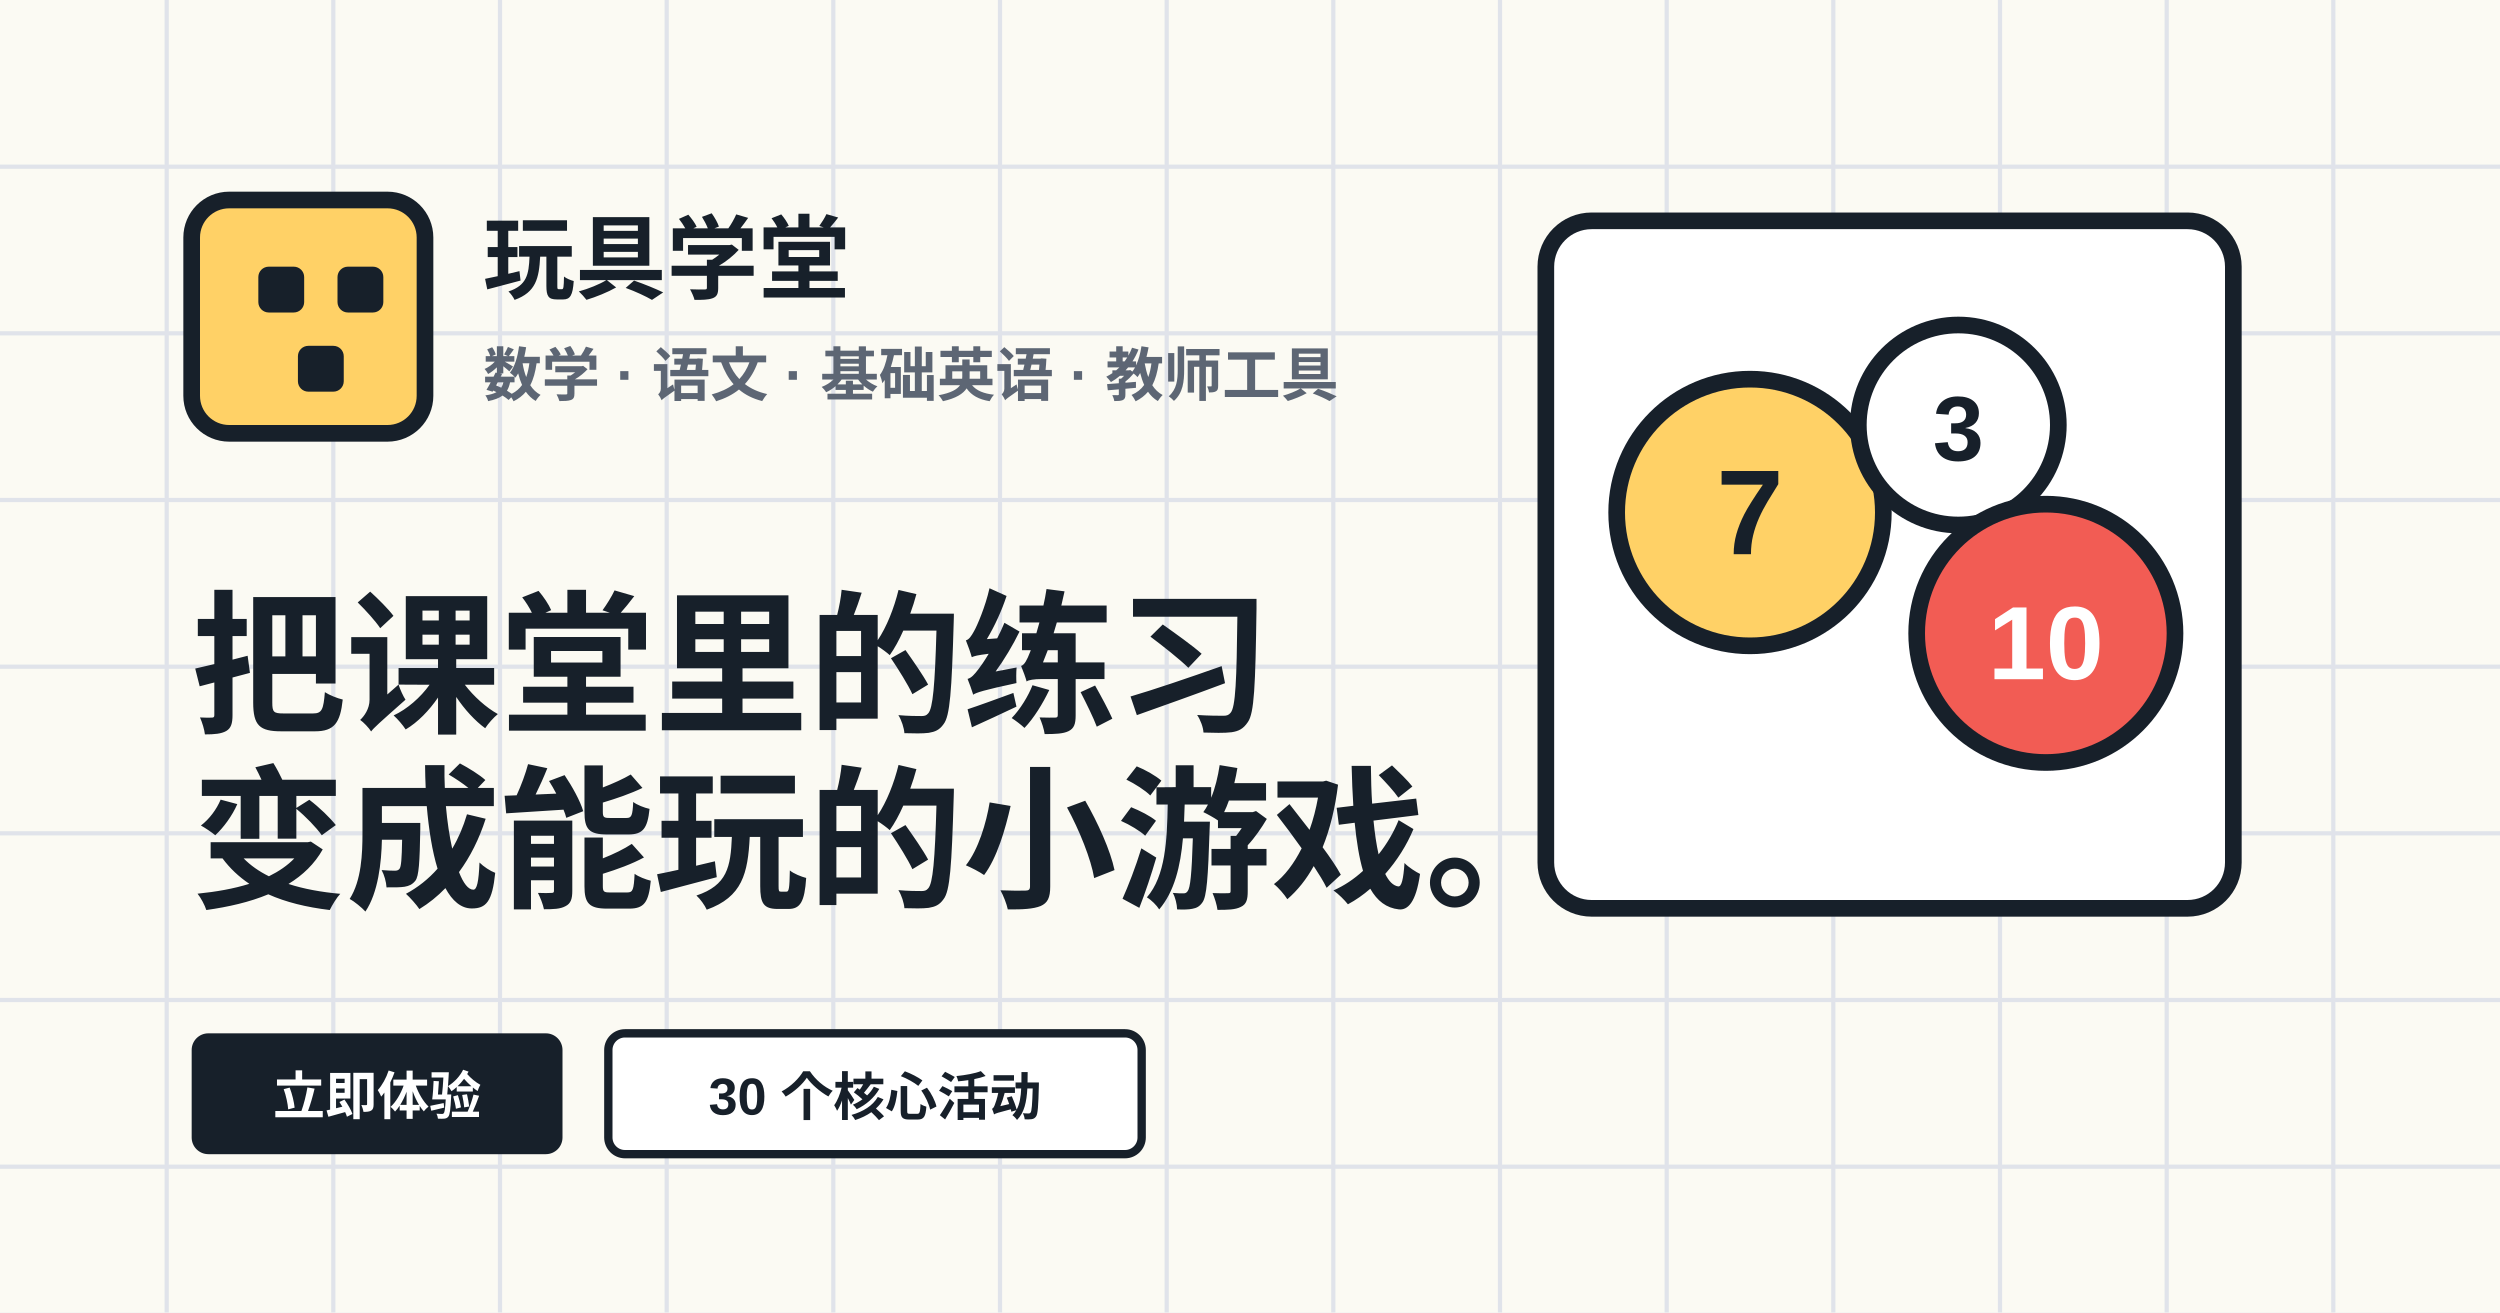
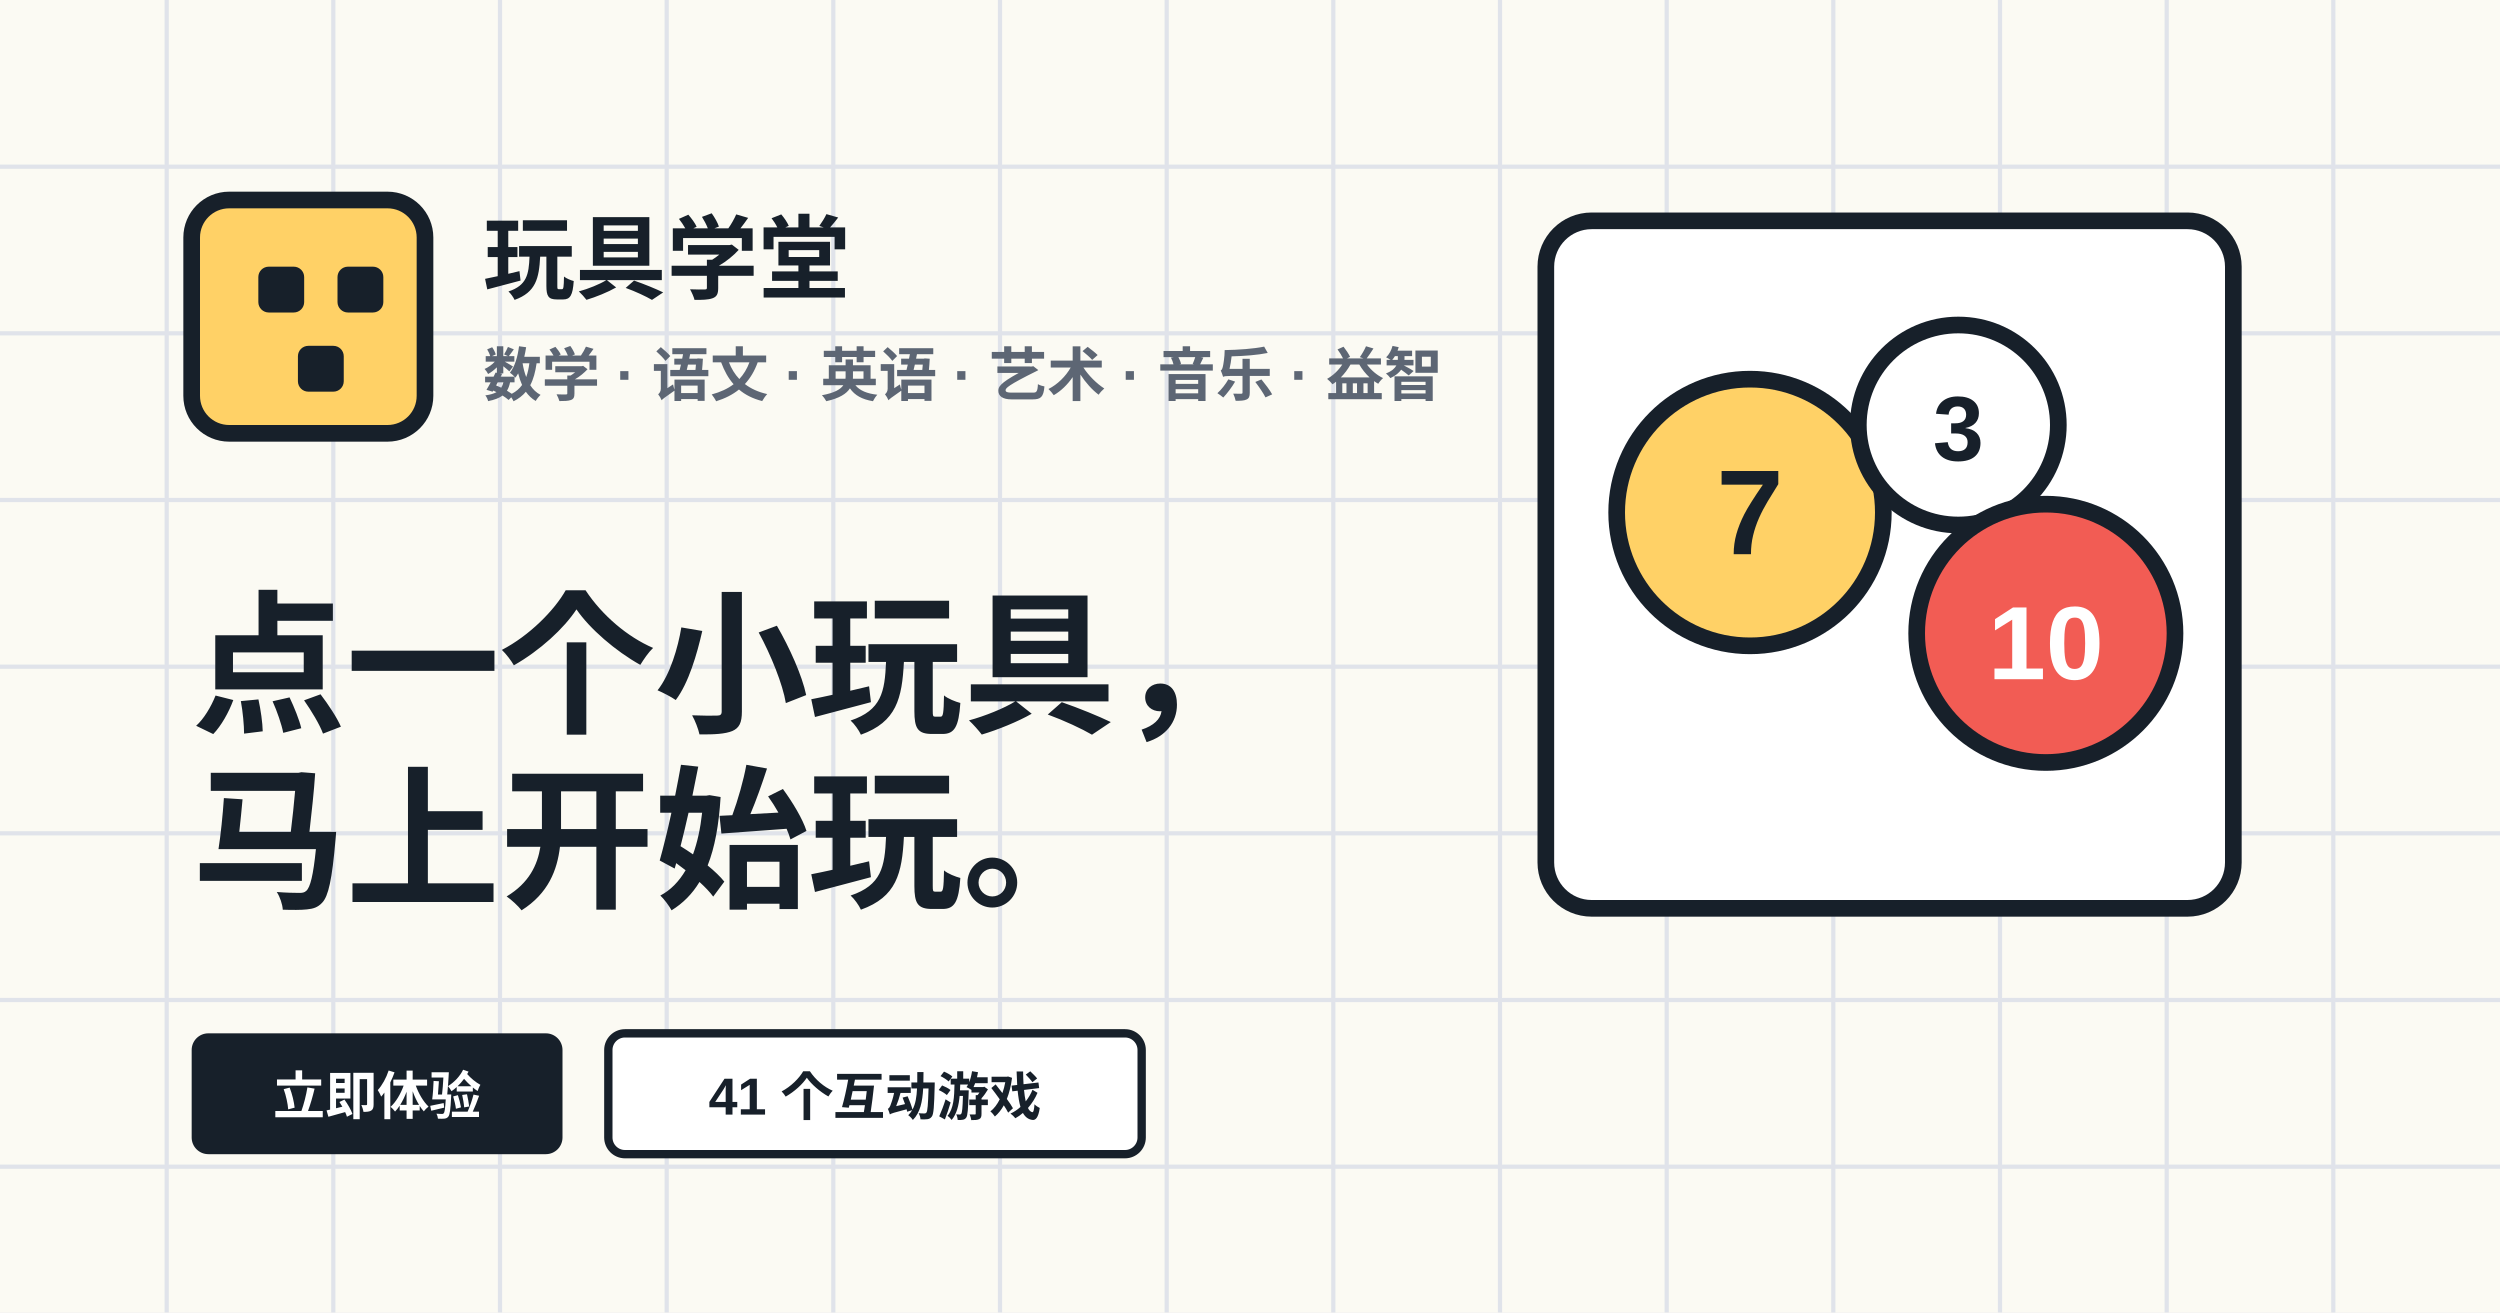
<svg xmlns="http://www.w3.org/2000/svg" viewBox="0 0 1200 630">
  <rect width="1200" height="630" fill="#fbfaf3" />
  <g opacity="0.8">
    <path d="M0 80h1200M0 160h1200M0 240h1200M0 320h1200M0 400h1200M0 480h1200M0 560h1200" stroke="#d9dde7" stroke-width="2" />
    <path d="M80 0v630M160 0v630M240 0v630M320 0v630M400 0v630M480 0v630M560 0v630M640 0v630M720 0v630M800 0v630M880 0v630M960 0v630M1040 0v630M1120 0v630" stroke="#d9dde7" stroke-width="2" />
  </g>
  <rect x="92" y="96" width="112" height="112" rx="18" fill="#ffd166" stroke="#17202a" stroke-width="8" />
  <rect x="124" y="128" width="22" height="22" rx="5" fill="#17202a" />
  <rect x="162" y="128" width="22" height="22" rx="5" fill="#17202a" />
  <rect x="143" y="166" width="22" height="22" rx="5" fill="#17202a" />
  <text x="232" y="140" fill="#17202a" font-family="PingFang SC, Microsoft YaHei, Arial, sans-serif" font-size="44" font-weight="900">玩具学堂</text>
-   <text x="232" y="190" fill="#5d6674" font-family="PingFang SC, Microsoft YaHei, Arial, sans-serif" font-size="28" font-weight="700">数学 · 语文 · 基础英语 · 教师工具</text>
-   <text x="92" y="346" fill="#17202a" font-family="PingFang SC, Microsoft YaHei, Arial, sans-serif" font-size="74" font-weight="900">把课堂里的练习</text>
-   <text x="92" y="430" fill="#17202a" font-family="PingFang SC, Microsoft YaHei, Arial, sans-serif" font-size="74" font-weight="900">变成能玩的小游戏。</text>
+   <text x="232" y="190" fill="#5d6674" font-family="PingFang SC, Microsoft YaHei, Arial, sans-serif" font-size="28" font-weight="700">数学 · 语文 · 英语 · 艺术 · 音乐 · 益智</text>
+   <text x="92" y="346" fill="#17202a" font-family="PingFang SC, Microsoft YaHei, Arial, sans-serif" font-size="74" font-weight="900">点一个小玩具，</text>
+   <text x="92" y="430" fill="#17202a" font-family="PingFang SC, Microsoft YaHei, Arial, sans-serif" font-size="74" font-weight="900">马上开始玩。</text>
  <rect x="742" y="106" width="330" height="330" rx="22" fill="#ffffff" stroke="#17202a" stroke-width="8" />
  <circle cx="840" cy="246" r="64" fill="#ffd166" stroke="#17202a" stroke-width="8" />
  <circle cx="940" cy="204" r="48" fill="#ffffff" stroke="#17202a" stroke-width="8" />
  <circle cx="982" cy="304" r="62" fill="#f25c54" stroke="#17202a" stroke-width="8" />
  <text x="840" y="266" text-anchor="middle" fill="#17202a" font-family="Arial, sans-serif" font-size="58" font-weight="900">7</text>
  <text x="940" y="221" text-anchor="middle" fill="#17202a" font-family="Arial, sans-serif" font-size="44" font-weight="900">3</text>
  <text x="982" y="326" text-anchor="middle" fill="#ffffff" font-family="Arial, sans-serif" font-size="50" font-weight="900">10</text>
  <rect x="92" y="496" width="178" height="58" rx="8" fill="#17202a" />
  <text x="181" y="535" text-anchor="middle" fill="#ffffff" font-family="PingFang SC, Microsoft YaHei, Arial, sans-serif" font-size="25" font-weight="900">立即体验</text>
  <rect x="292" y="496" width="256" height="58" rx="8" fill="#ffffff" stroke="#17202a" stroke-width="4" />
-   <text x="420" y="535" text-anchor="middle" fill="#17202a" font-family="PingFang SC, Microsoft YaHei, Arial, sans-serif" font-size="25" font-weight="900">30 个核心活动</text>
+   <text x="420" y="535" text-anchor="middle" fill="#17202a" font-family="PingFang SC, Microsoft YaHei, Arial, sans-serif" font-size="25" font-weight="900">41 个互动游戏</text>
</svg>
